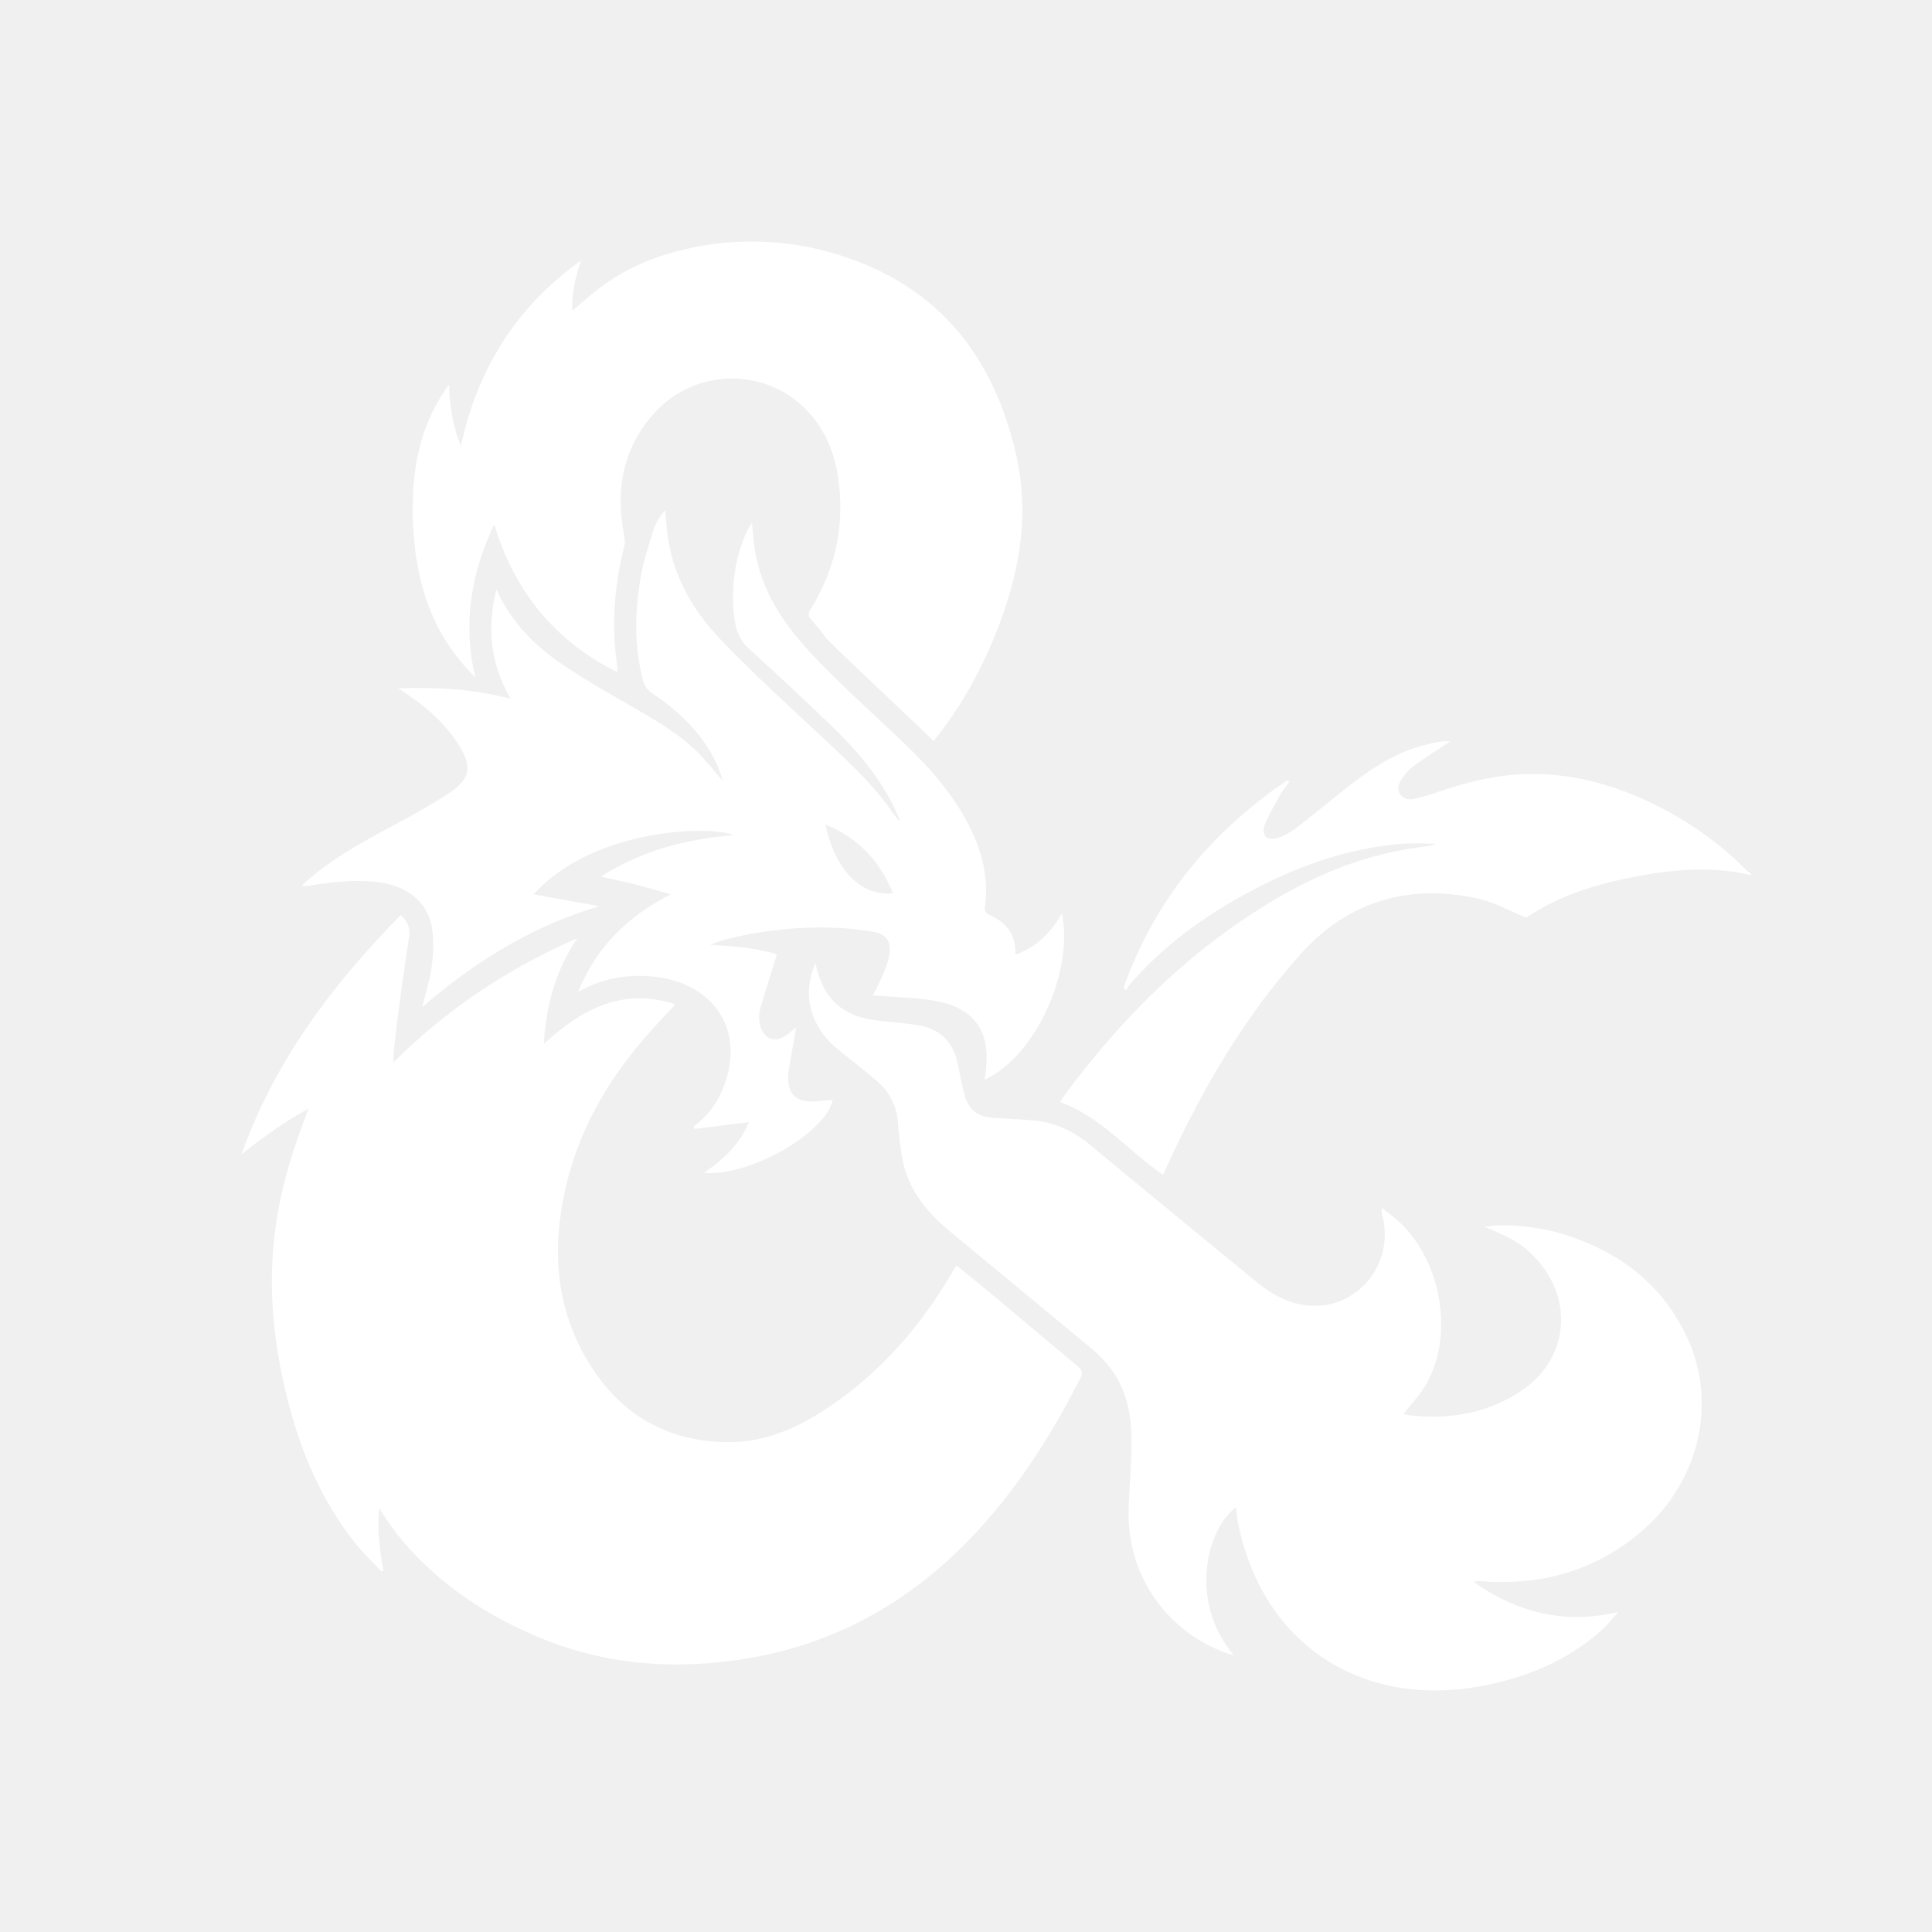
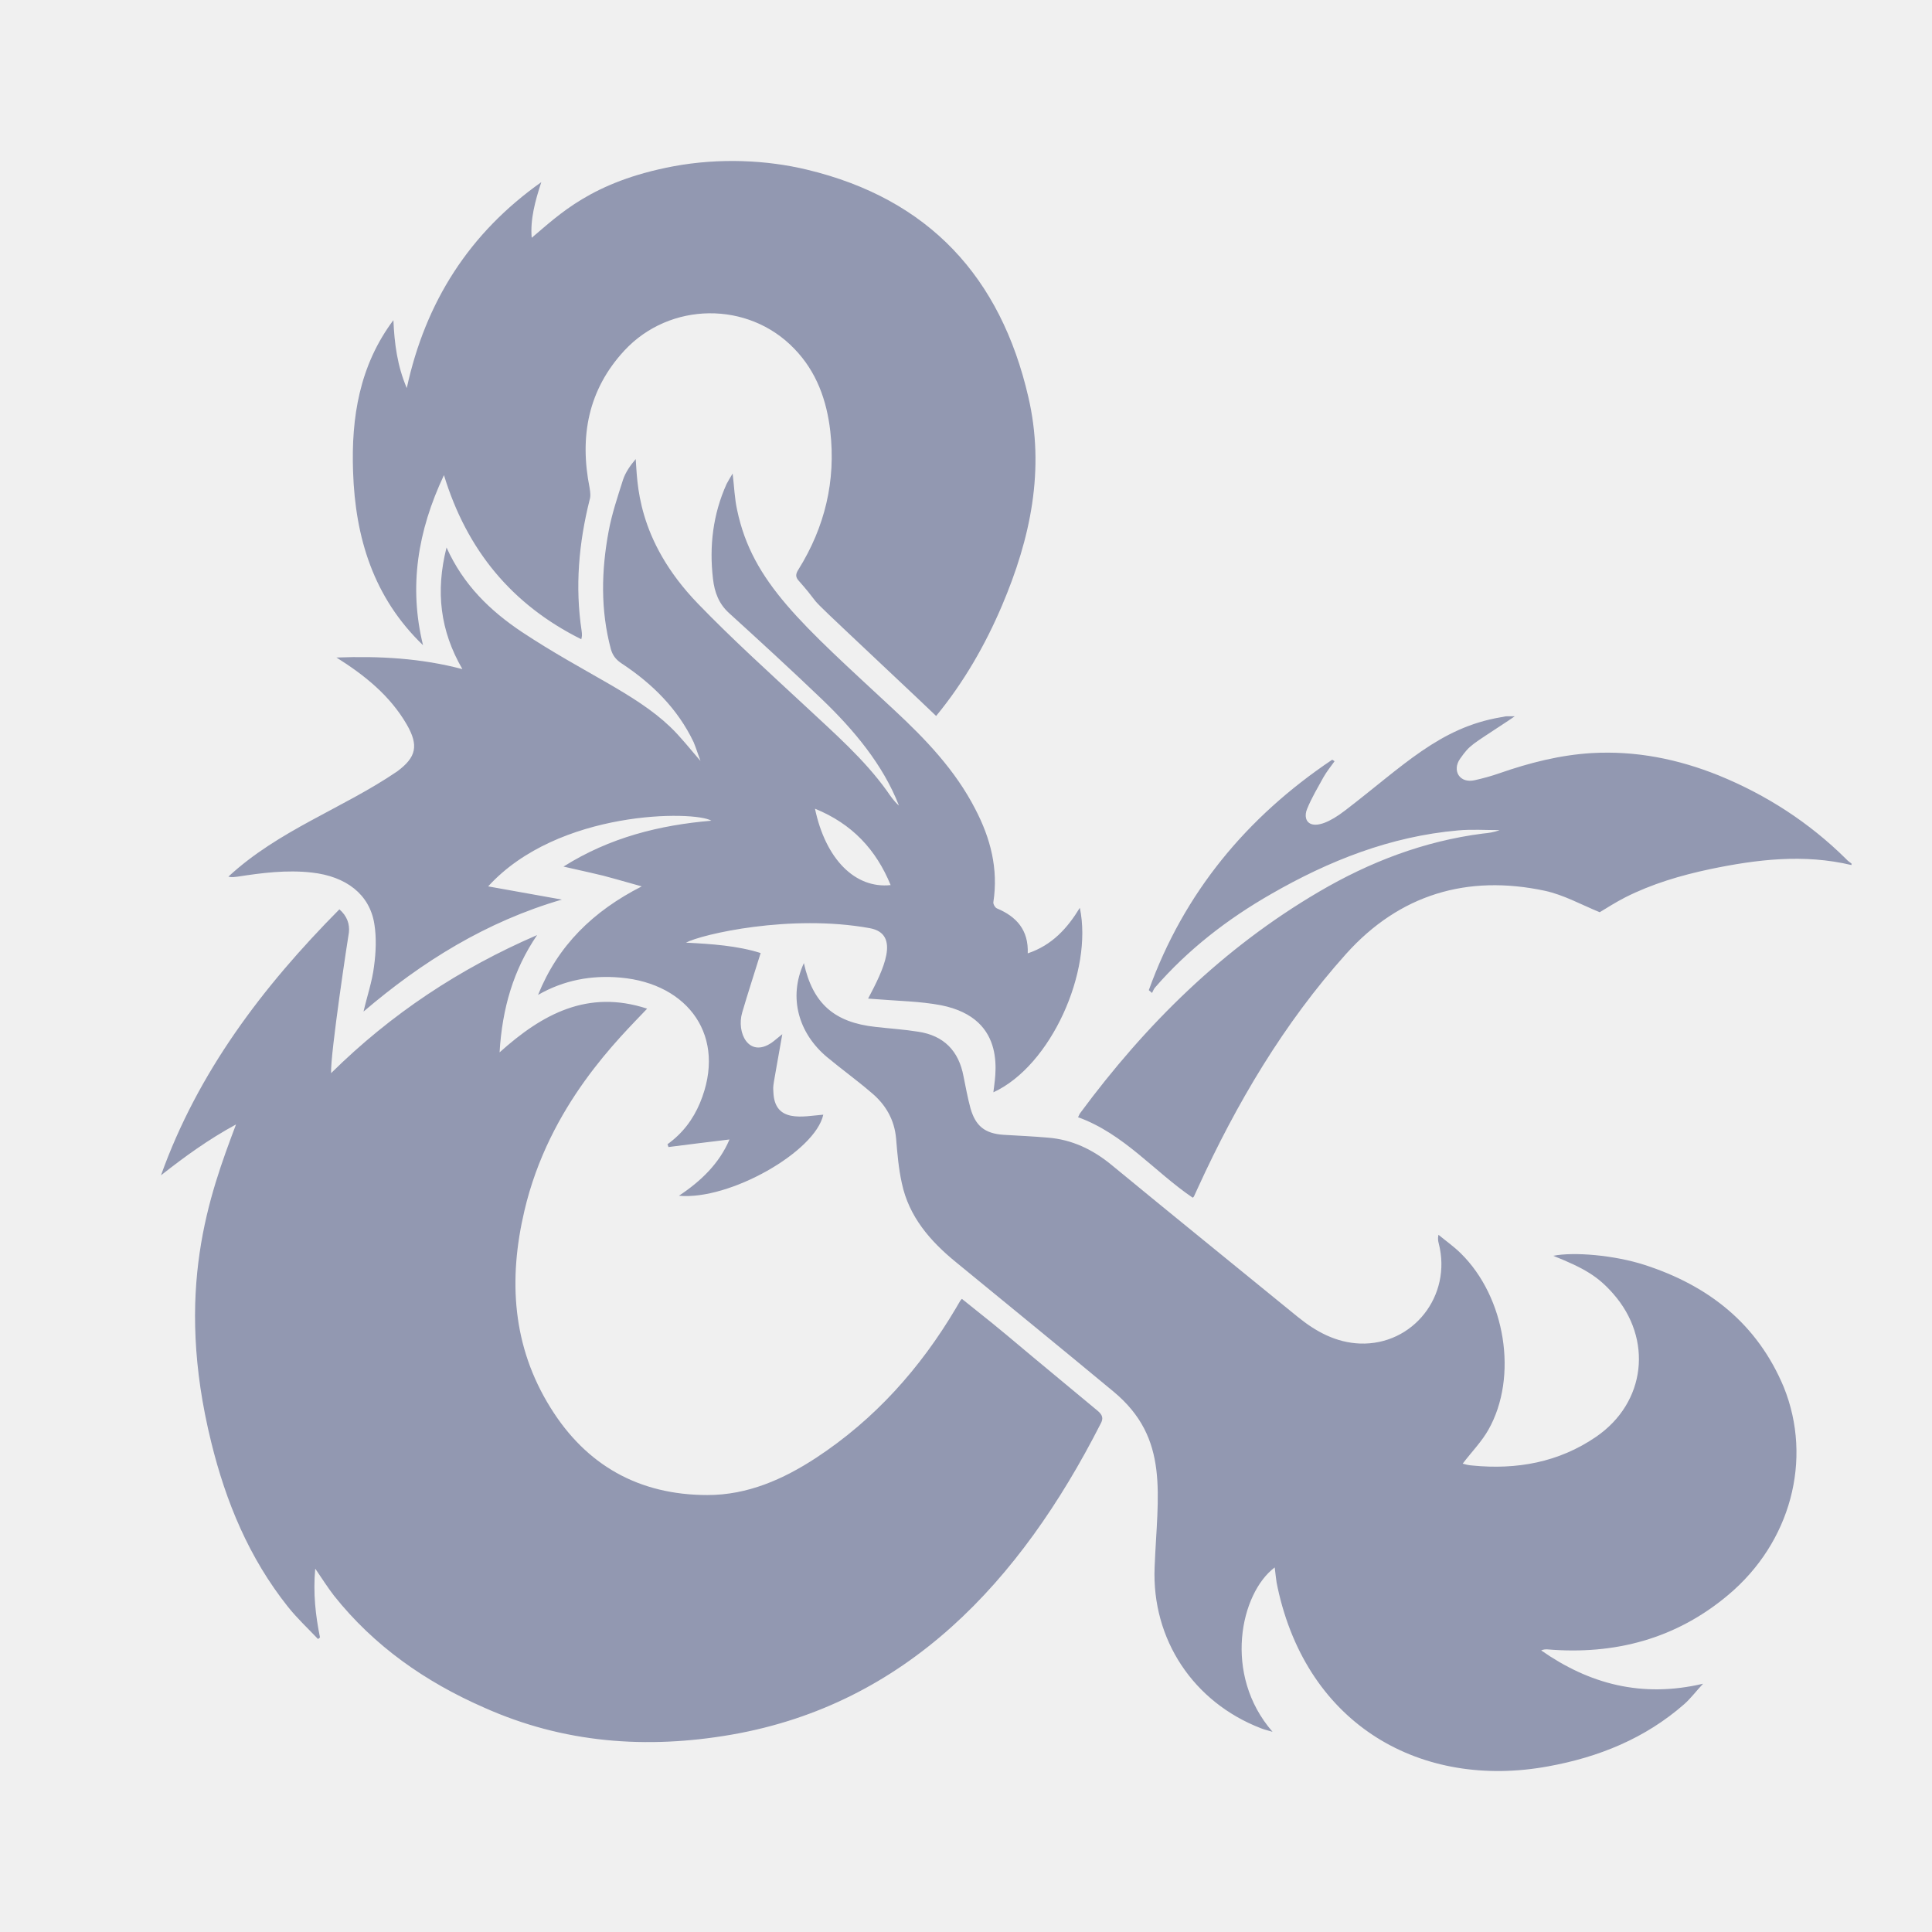
- <svg xmlns="http://www.w3.org/2000/svg" width="32" height="32" viewBox="0 0 32 32" fill="none">
-   <path d="M6.84 8.632C6.812 7.826 6.934 7.048 7.437 6.373C7.451 6.719 7.494 7.052 7.635 7.385C7.912 6.096 8.561 5.074 9.623 4.315C9.534 4.592 9.459 4.868 9.482 5.145C9.891 4.798 10.366 4.311 11.57 4.081C12.261 3.95 12.966 3.987 13.55 4.128C15.36 4.564 16.418 5.735 16.827 7.516C17.076 8.599 16.86 9.625 16.437 10.628C16.192 11.209 15.872 11.772 15.463 12.273C15.369 12.184 15.28 12.095 15.191 12.011C13.178 10.099 13.93 10.83 13.432 10.258C13.38 10.202 13.385 10.155 13.427 10.089C13.818 9.456 13.982 8.767 13.897 8.027C13.846 7.568 13.695 7.141 13.366 6.799C12.684 6.082 11.523 6.096 10.851 6.827C10.315 7.413 10.188 8.111 10.338 8.871C10.348 8.931 10.357 8.997 10.338 9.053C10.178 9.695 10.122 10.347 10.22 11.003C10.225 11.026 10.225 11.054 10.225 11.078C10.225 11.092 10.22 11.101 10.216 11.129C9.191 10.614 8.523 9.803 8.185 8.683C7.794 9.517 7.663 10.347 7.874 11.218C7.141 10.506 6.873 9.611 6.84 8.632ZM28.92 14.406C28.375 13.862 27.745 13.45 27.035 13.159C26.433 12.915 25.812 12.789 25.159 12.826C24.688 12.854 24.237 12.972 23.795 13.126C23.677 13.168 23.555 13.201 23.433 13.229C23.203 13.285 23.09 13.084 23.212 12.91C23.363 12.695 23.372 12.714 23.917 12.348C23.945 12.329 23.974 12.31 24.021 12.278H23.903C23.875 12.278 23.847 12.288 23.814 12.292C22.906 12.447 22.37 13.019 21.515 13.679C21.026 14.059 20.866 13.858 20.95 13.656C21.016 13.492 21.106 13.342 21.19 13.187C21.237 13.103 21.298 13.028 21.355 12.948C21.345 12.938 21.331 12.934 21.322 12.925C20.052 13.782 19.126 14.912 18.609 16.36C18.623 16.375 18.642 16.388 18.656 16.402C18.67 16.374 18.679 16.346 18.698 16.323C19.187 15.755 19.77 15.301 20.419 14.926C21.275 14.429 22.182 14.068 23.179 13.979C23.381 13.96 23.588 13.975 23.795 13.975C23.71 14.008 23.631 14.017 23.546 14.027C22.676 14.139 21.877 14.448 21.124 14.894C19.704 15.732 18.562 16.871 17.593 18.193C17.579 18.212 17.575 18.235 17.56 18.254C18.242 18.502 18.689 19.065 19.258 19.454C19.267 19.449 19.272 19.443 19.276 19.435L19.333 19.308C19.907 18.048 20.602 16.857 21.529 15.817C22.314 14.936 23.315 14.631 24.467 14.88C24.745 14.94 25.003 15.086 25.276 15.198C25.384 15.133 25.516 15.048 25.652 14.978C26.047 14.776 26.47 14.65 26.908 14.556C27.599 14.411 28.295 14.327 29 14.495V14.472C28.977 14.453 28.944 14.434 28.92 14.406ZM17.852 22.631C15.999 21.084 16.78 21.717 15.844 20.962C15.806 21.004 15.844 20.952 15.755 21.103C15.228 21.998 14.556 22.757 13.686 23.334C13.202 23.652 12.675 23.887 12.083 23.887C11.067 23.887 10.287 23.441 9.76 22.584C9.196 21.67 9.134 20.676 9.374 19.65C9.741 18.066 10.79 17.063 11.189 16.636C10.31 16.346 9.638 16.716 9.008 17.288C9.045 16.636 9.21 16.06 9.562 15.54C8.42 16.037 7.404 16.711 6.516 17.597C6.501 17.325 6.769 15.549 6.779 15.502C6.793 15.376 6.751 15.254 6.638 15.155C5.5 16.313 4.545 17.583 4 19.12C4.348 18.844 4.701 18.586 5.11 18.361C4.719 19.406 4.188 20.836 4.743 23.099C4.959 23.99 5.302 24.824 5.876 25.55C6.012 25.724 6.172 25.874 6.323 26.033C6.332 26.023 6.341 26.018 6.351 26.01C6.285 25.681 6.248 25.349 6.28 24.983C6.384 25.133 6.464 25.264 6.558 25.386C7.15 26.136 7.907 26.67 8.777 27.055C9.953 27.584 11.18 27.678 12.44 27.458C15.021 27.003 16.705 25.18 17.894 22.827C17.941 22.743 17.922 22.692 17.852 22.631ZM25.939 20.456C25.492 20.311 24.895 20.259 24.59 20.32C25.055 20.508 25.253 20.63 25.474 20.883C26.066 21.558 25.963 22.509 25.22 23.02C24.67 23.399 24.049 23.512 23.391 23.446C23.334 23.442 23.282 23.427 23.25 23.418C23.381 23.245 23.532 23.09 23.631 22.912C24.073 22.125 23.884 20.939 23.221 20.283C23.123 20.184 23.005 20.1 22.892 20.006C22.878 20.067 22.887 20.105 22.897 20.137C23.095 20.916 22.516 21.656 21.731 21.628C21.374 21.613 21.077 21.45 20.809 21.23C19.893 20.475 18.971 19.725 18.059 18.966C17.781 18.736 17.471 18.586 17.114 18.558C16.897 18.539 16.676 18.53 16.46 18.516C16.183 18.497 16.046 18.385 15.971 18.122C15.929 17.963 15.901 17.804 15.868 17.644C15.797 17.265 15.576 17.035 15.195 16.979C14.989 16.946 14.777 16.932 14.57 16.908C13.959 16.843 13.639 16.561 13.507 15.957C13.272 16.473 13.432 17.007 13.851 17.358C14.062 17.536 14.288 17.7 14.499 17.883C14.716 18.061 14.847 18.291 14.871 18.577C14.89 18.797 14.909 19.022 14.956 19.238C15.059 19.734 15.374 20.1 15.755 20.414C16.531 21.056 17.306 21.693 18.082 22.34C18.924 23.043 18.736 23.877 18.694 24.965C18.651 26.038 19.267 26.975 20.269 27.364C20.316 27.383 20.363 27.392 20.438 27.416C19.7 26.563 19.963 25.349 20.471 24.965C20.485 25.068 20.49 25.166 20.513 25.265C20.955 27.331 22.648 28.273 24.51 27.931C25.262 27.795 25.949 27.514 26.527 27.003C26.621 26.919 26.701 26.811 26.804 26.699C25.897 26.914 25.121 26.703 24.411 26.202C24.444 26.187 24.472 26.187 24.5 26.187C25.502 26.272 26.409 26.028 27.18 25.372C28.097 24.594 28.431 23.361 27.999 22.279C27.608 21.337 26.889 20.765 25.939 20.456ZM7.635 12.4C7.385 11.969 7.014 11.669 6.595 11.401C7.24 11.378 7.846 11.412 8.457 11.575C8.128 11.003 8.058 10.417 8.222 9.761C8.472 10.319 8.866 10.703 9.332 11.017C10.258 11.636 11.011 11.936 11.528 12.432C11.688 12.587 11.824 12.765 11.979 12.943C11.941 12.845 11.913 12.751 11.876 12.662C11.641 12.165 11.264 11.79 10.813 11.491C10.729 11.434 10.681 11.373 10.653 11.28C10.498 10.694 10.512 10.103 10.62 9.517C10.667 9.26 10.752 9.007 10.832 8.753C10.87 8.641 10.94 8.538 11.02 8.444C11.048 8.768 11.02 9.639 11.942 10.6C12.449 11.13 12.995 11.626 13.536 12.133C13.959 12.531 14.396 12.915 14.735 13.389C14.786 13.463 14.838 13.543 14.913 13.609C14.678 12.999 14.245 12.479 13.775 12.025C13.324 11.589 12.863 11.162 12.402 10.741C12.247 10.6 12.186 10.427 12.162 10.23C12.106 9.742 12.162 9.264 12.365 8.814C12.388 8.767 12.416 8.721 12.454 8.66C12.478 8.857 12.482 9.03 12.52 9.203C12.746 10.286 13.479 10.905 14.838 12.179C15.308 12.62 15.745 13.079 16.042 13.66C16.267 14.096 16.385 14.551 16.31 15.048C16.305 15.076 16.333 15.127 16.361 15.141C16.653 15.263 16.832 15.465 16.817 15.811C17.18 15.69 17.405 15.437 17.589 15.132C17.786 16.078 17.161 17.489 16.31 17.883C16.328 17.672 16.545 16.786 15.534 16.585C15.214 16.524 14.932 16.524 14.457 16.486C14.678 16.064 14.946 15.521 14.481 15.437C13.31 15.221 11.998 15.526 11.763 15.652C12.148 15.671 12.529 15.699 12.868 15.807C12.774 16.111 12.68 16.402 12.595 16.692C12.506 16.997 12.694 17.377 13.032 17.142C13.089 17.1 13.14 17.053 13.188 17.016C13.042 17.855 13.051 17.761 13.056 17.874C13.07 18.352 13.503 18.239 13.794 18.216C13.677 18.769 12.407 19.495 11.659 19.425C11.989 19.205 12.257 18.942 12.407 18.586C12.101 18.624 11.8 18.661 11.504 18.699L11.49 18.656C11.711 18.497 11.866 18.291 11.97 18.043C12.379 17.054 11.8 16.262 10.794 16.172C10.366 16.135 9.957 16.21 9.576 16.43C9.868 15.699 10.385 15.184 11.109 14.813C10.395 14.612 10.691 14.687 9.953 14.518C10.639 14.082 11.373 13.899 12.139 13.834C11.895 13.684 9.877 13.665 8.838 14.813C9.21 14.879 9.567 14.945 9.929 15.01C8.81 15.338 7.86 15.934 6.995 16.679C7.047 16.454 7.122 16.233 7.15 16.009C7.178 15.798 7.188 15.577 7.155 15.371C7.085 14.931 6.737 14.663 6.229 14.607C5.857 14.565 5.495 14.611 5.133 14.668C5.091 14.672 5.053 14.683 4.997 14.668C5.74 13.974 6.69 13.651 7.494 13.098C7.776 12.887 7.813 12.714 7.635 12.4ZM13.672 13.656C13.827 14.406 14.264 14.851 14.791 14.795C14.575 14.265 14.222 13.881 13.672 13.656Z" fill="white" />
+ <svg xmlns="http://www.w3.org/2000/svg" width="24" height="24" viewBox="0 0 24 24" fill="none">
+   <path d="M4.386 5.86C4.362 5.188 4.465 4.54 4.887 3.977C4.899 4.266 4.935 4.544 5.053 4.821C5.286 3.747 5.831 2.895 6.724 2.263C6.649 2.493 6.585 2.724 6.605 2.954C6.949 2.665 7.348 2.259 8.359 2.067C8.939 1.958 9.532 1.989 10.022 2.107C11.542 2.47 12.431 3.446 12.774 4.93C12.984 5.832 12.802 6.688 12.447 7.523C12.241 8.008 11.973 8.476 11.629 8.894C11.55 8.82 11.475 8.746 11.4 8.676C9.71 7.082 10.342 7.691 9.923 7.215C9.879 7.168 9.883 7.129 9.919 7.074C10.247 6.547 10.385 5.973 10.314 5.356C10.27 4.973 10.144 4.618 9.868 4.333C9.295 3.735 8.319 3.747 7.755 4.356C7.304 4.844 7.198 5.426 7.324 6.059C7.332 6.109 7.34 6.164 7.324 6.211C7.19 6.746 7.142 7.289 7.225 7.836C7.229 7.855 7.229 7.879 7.229 7.898C7.229 7.91 7.225 7.918 7.221 7.941C6.36 7.512 5.8 6.836 5.515 5.902C5.187 6.598 5.077 7.289 5.255 8.015C4.638 7.422 4.413 6.676 4.386 5.86ZM22.933 10.671C22.475 10.218 21.945 9.875 21.349 9.632C20.844 9.429 20.322 9.324 19.773 9.355C19.378 9.379 18.999 9.476 18.628 9.605C18.529 9.64 18.426 9.668 18.324 9.691C18.13 9.738 18.035 9.57 18.138 9.425C18.265 9.246 18.272 9.261 18.73 8.957C18.754 8.941 18.778 8.925 18.817 8.898H18.719C18.695 8.898 18.671 8.907 18.644 8.91C17.881 9.039 17.431 9.515 16.712 10.066C16.302 10.383 16.167 10.215 16.238 10.047C16.294 9.91 16.369 9.785 16.44 9.656C16.479 9.586 16.531 9.523 16.578 9.457C16.57 9.448 16.558 9.445 16.55 9.437C15.484 10.152 14.706 11.093 14.271 12.3C14.283 12.312 14.299 12.323 14.311 12.335C14.323 12.312 14.331 12.288 14.347 12.269C14.757 11.796 15.247 11.417 15.792 11.105C16.511 10.691 17.273 10.39 18.11 10.316C18.28 10.3 18.454 10.312 18.628 10.312C18.557 10.34 18.49 10.348 18.419 10.355C17.688 10.449 17.016 10.707 16.384 11.078C15.192 11.777 14.232 12.726 13.418 13.828C13.406 13.843 13.403 13.863 13.391 13.878C13.963 14.085 14.339 14.554 14.816 14.878C14.824 14.874 14.828 14.869 14.832 14.862L14.88 14.757C15.361 13.706 15.946 12.714 16.724 11.847C17.384 11.113 18.225 10.859 19.193 11.066C19.426 11.117 19.643 11.238 19.872 11.332C19.963 11.277 20.073 11.207 20.188 11.148C20.52 10.98 20.875 10.875 21.242 10.797C21.823 10.676 22.408 10.605 23 10.746V10.727C22.98 10.711 22.953 10.695 22.933 10.671ZM13.636 17.526C12.079 16.237 12.735 16.764 11.949 16.135C11.918 16.17 11.949 16.127 11.874 16.252C11.432 16.998 10.867 17.631 10.136 18.111C9.729 18.377 9.287 18.572 8.789 18.572C7.936 18.572 7.281 18.201 6.838 17.486C6.364 16.725 6.313 15.897 6.514 15.042C6.822 13.722 7.703 12.886 8.039 12.53C7.3 12.288 6.736 12.597 6.206 13.073C6.238 12.53 6.376 12.05 6.672 11.616C5.713 12.03 4.86 12.593 4.113 13.331C4.101 13.104 4.326 11.624 4.334 11.585C4.346 11.48 4.311 11.378 4.216 11.296C3.26 12.261 2.458 13.319 2 14.6C2.292 14.37 2.588 14.155 2.932 13.968C2.604 14.838 2.158 16.03 2.624 17.916C2.806 18.658 3.094 19.353 3.576 19.959C3.69 20.103 3.825 20.228 3.951 20.361C3.959 20.352 3.967 20.349 3.975 20.341C3.92 20.068 3.888 19.791 3.916 19.486C4.002 19.611 4.07 19.72 4.149 19.822C4.646 20.447 5.282 20.892 6.013 21.212C7 21.654 8.031 21.732 9.09 21.548C11.258 21.169 12.672 19.65 13.671 17.689C13.711 17.619 13.695 17.576 13.636 17.526ZM20.429 15.713C20.054 15.592 19.552 15.549 19.295 15.6C19.686 15.756 19.852 15.858 20.038 16.069C20.535 16.631 20.449 17.424 19.825 17.85C19.363 18.166 18.841 18.26 18.288 18.205C18.241 18.202 18.197 18.19 18.17 18.182C18.28 18.037 18.407 17.908 18.49 17.76C18.861 17.104 18.703 16.116 18.146 15.569C18.063 15.487 17.964 15.417 17.869 15.339C17.858 15.389 17.866 15.421 17.873 15.448C18.039 16.096 17.554 16.713 16.894 16.69C16.594 16.678 16.345 16.541 16.12 16.358C15.35 15.729 14.576 15.104 13.809 14.472C13.576 14.28 13.316 14.155 13.015 14.132C12.834 14.116 12.648 14.108 12.466 14.097C12.233 14.081 12.119 13.987 12.056 13.769C12.02 13.636 11.996 13.503 11.969 13.37C11.91 13.054 11.724 12.863 11.404 12.816C11.23 12.788 11.053 12.777 10.879 12.757C10.365 12.702 10.097 12.468 9.986 11.964C9.789 12.394 9.923 12.839 10.274 13.132C10.452 13.28 10.642 13.417 10.819 13.569C11.001 13.718 11.112 13.909 11.132 14.147C11.147 14.331 11.163 14.518 11.203 14.698C11.29 15.112 11.554 15.417 11.874 15.678C12.526 16.213 13.178 16.744 13.829 17.284C14.536 17.869 14.378 18.564 14.343 19.471C14.307 20.365 14.824 21.146 15.666 21.47C15.705 21.486 15.745 21.494 15.808 21.513C15.188 20.802 15.409 19.791 15.835 19.471C15.847 19.556 15.851 19.638 15.871 19.721C16.242 21.443 17.664 22.228 19.228 21.943C19.86 21.829 20.437 21.595 20.923 21.169C21.002 21.099 21.069 21.009 21.156 20.916C20.393 21.095 19.742 20.919 19.145 20.502C19.173 20.489 19.197 20.489 19.22 20.489C20.062 20.56 20.824 20.357 21.472 19.81C22.242 19.162 22.522 18.134 22.159 17.232C21.831 16.447 21.227 15.971 20.429 15.713ZM5.053 9C4.844 8.64 4.532 8.39 4.18 8.168C4.721 8.148 5.231 8.177 5.744 8.312C5.468 7.836 5.409 7.348 5.547 6.801C5.756 7.266 6.088 7.586 6.479 7.848C7.257 8.363 7.889 8.613 8.323 9.027C8.458 9.156 8.572 9.304 8.702 9.453C8.671 9.371 8.647 9.293 8.616 9.218C8.418 8.804 8.102 8.492 7.723 8.242C7.652 8.195 7.612 8.144 7.589 8.066C7.458 7.578 7.47 7.086 7.561 6.598C7.601 6.383 7.672 6.172 7.739 5.961C7.77 5.867 7.83 5.782 7.897 5.703C7.92 5.973 7.897 6.699 8.671 7.5C9.097 7.941 9.556 8.355 10.01 8.777C10.365 9.109 10.733 9.429 11.017 9.824C11.06 9.886 11.104 9.953 11.167 10.007C10.97 9.5 10.606 9.066 10.211 8.687C9.832 8.324 9.445 7.969 9.058 7.617C8.928 7.5 8.876 7.355 8.857 7.191C8.809 6.785 8.857 6.387 9.026 6.012C9.046 5.973 9.07 5.934 9.101 5.883C9.121 6.047 9.125 6.192 9.157 6.336C9.346 7.238 9.962 7.754 11.104 8.816C11.499 9.183 11.866 9.566 12.115 10.05C12.305 10.414 12.403 10.792 12.34 11.206C12.336 11.23 12.36 11.273 12.383 11.284C12.628 11.386 12.778 11.554 12.767 11.843C13.071 11.741 13.26 11.53 13.414 11.277C13.58 12.066 13.055 13.241 12.34 13.569C12.356 13.393 12.538 12.655 11.688 12.487C11.42 12.437 11.183 12.437 10.784 12.405C10.97 12.054 11.195 11.601 10.804 11.53C9.82 11.351 8.718 11.605 8.521 11.71C8.845 11.726 9.165 11.749 9.449 11.839C9.37 12.093 9.291 12.335 9.22 12.577C9.145 12.831 9.303 13.147 9.587 12.952C9.635 12.917 9.678 12.878 9.718 12.847C9.595 13.546 9.603 13.468 9.607 13.561C9.619 13.96 9.982 13.866 10.227 13.847C10.128 14.307 9.062 14.913 8.434 14.854C8.71 14.671 8.936 14.452 9.062 14.155C8.805 14.186 8.552 14.217 8.304 14.249L8.292 14.214C8.477 14.081 8.608 13.909 8.695 13.702C9.038 12.878 8.552 12.218 7.707 12.144C7.348 12.112 7.004 12.175 6.684 12.359C6.929 11.749 7.364 11.32 7.972 11.011C7.371 10.843 7.62 10.906 7 10.765C7.577 10.402 8.193 10.25 8.837 10.195C8.631 10.07 6.937 10.054 6.064 11.011C6.376 11.066 6.676 11.12 6.98 11.175C6.04 11.449 5.243 11.945 4.516 12.566C4.559 12.378 4.623 12.194 4.646 12.007C4.67 11.831 4.678 11.648 4.65 11.476C4.591 11.109 4.299 10.886 3.872 10.839C3.56 10.804 3.256 10.843 2.952 10.89C2.916 10.893 2.885 10.902 2.837 10.89C3.461 10.312 4.259 10.043 4.935 9.582C5.172 9.406 5.203 9.261 5.053 9ZM10.124 10.046C10.255 10.671 10.622 11.042 11.064 10.995C10.883 10.554 10.586 10.234 10.124 10.046Z" fill="#888EAA" fill-opacity="0.9" />
</svg>
